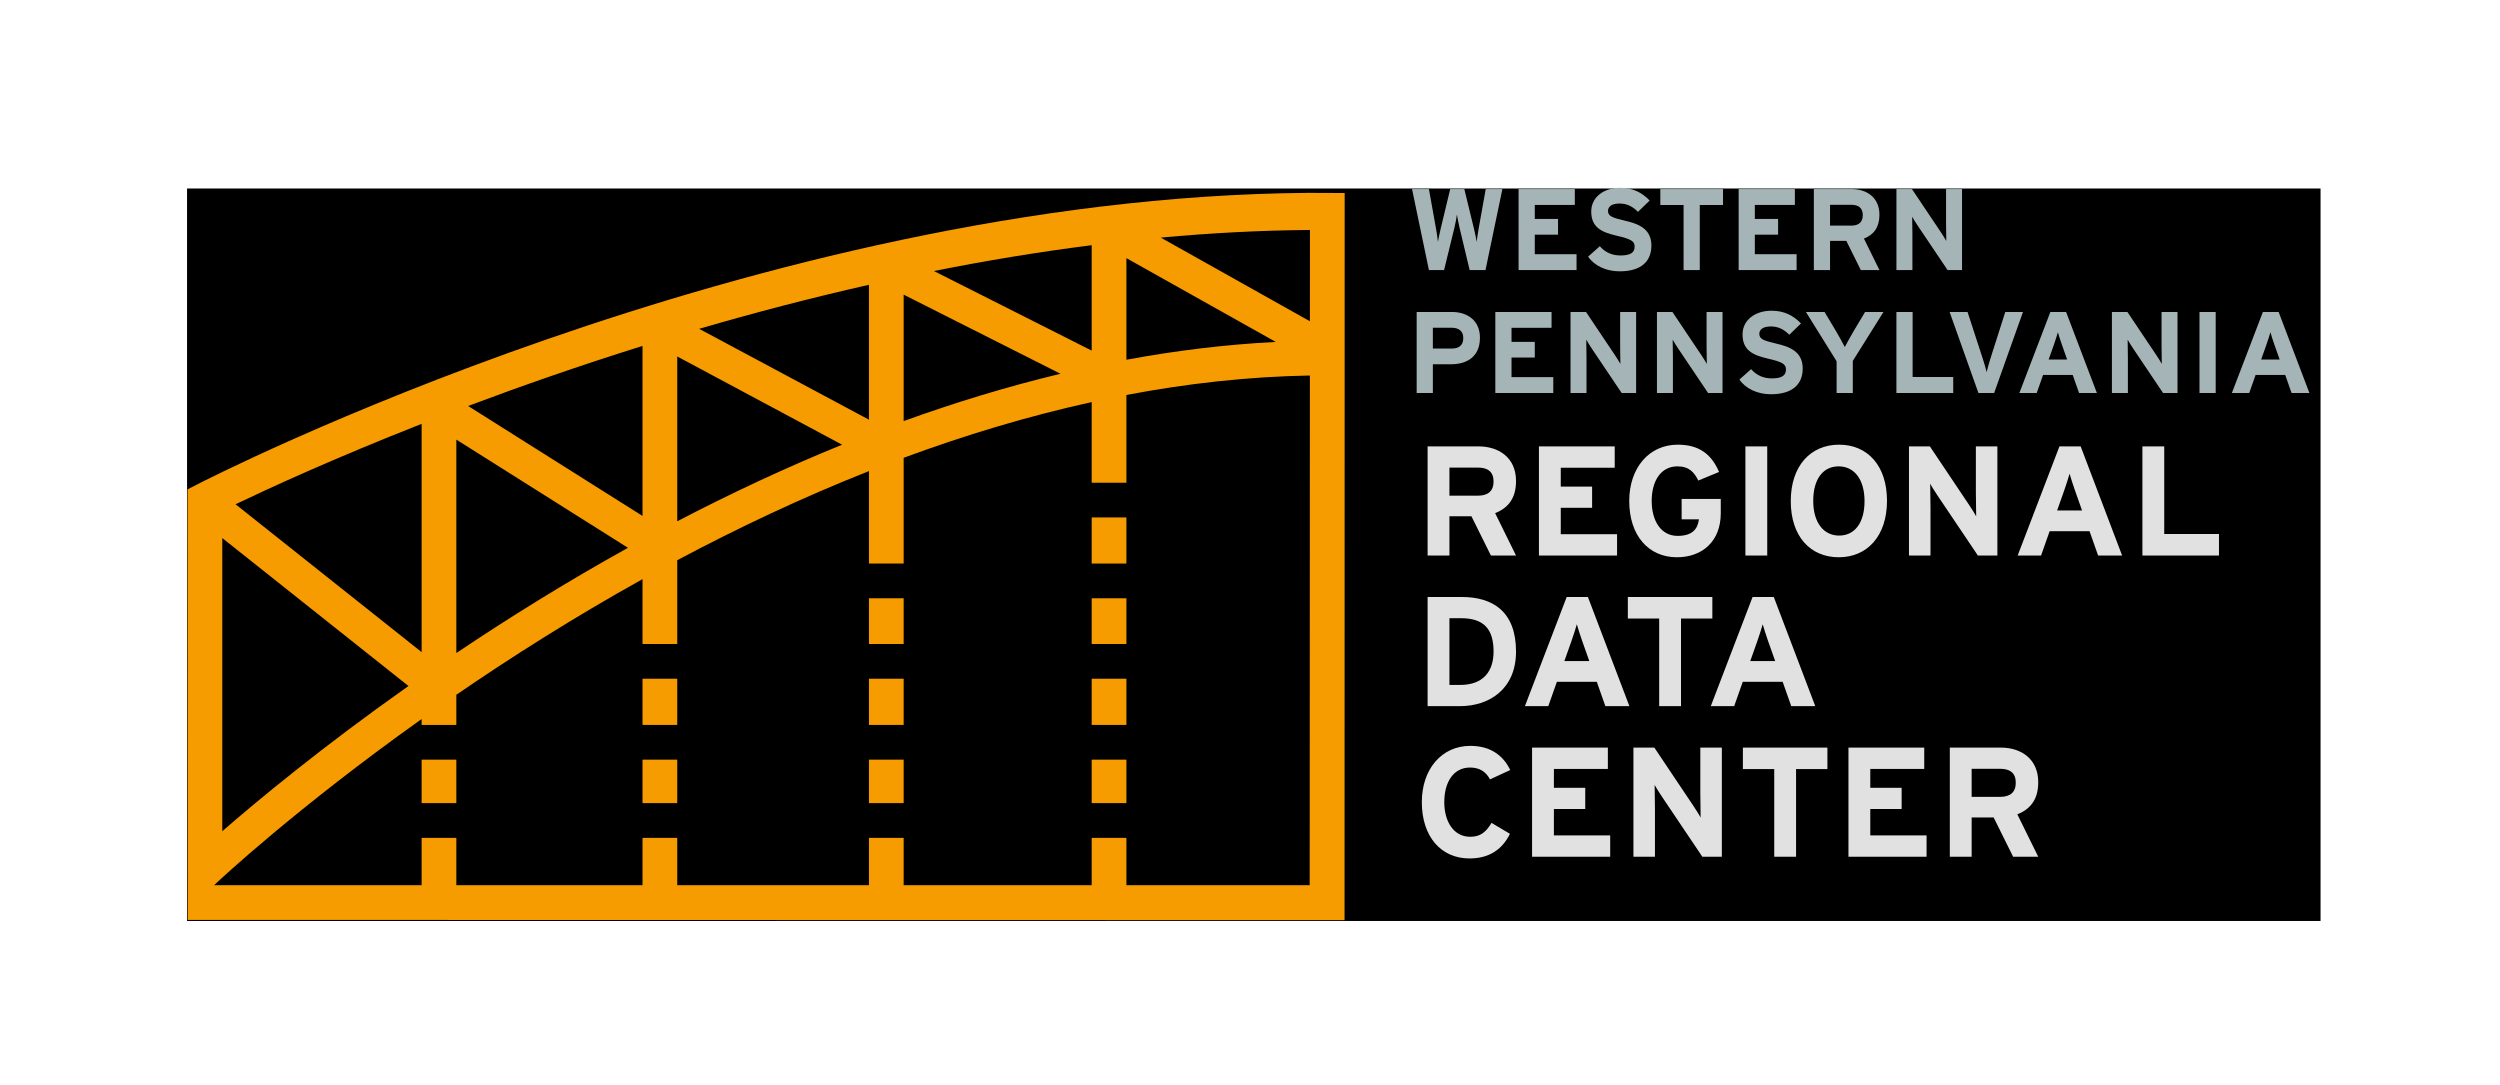
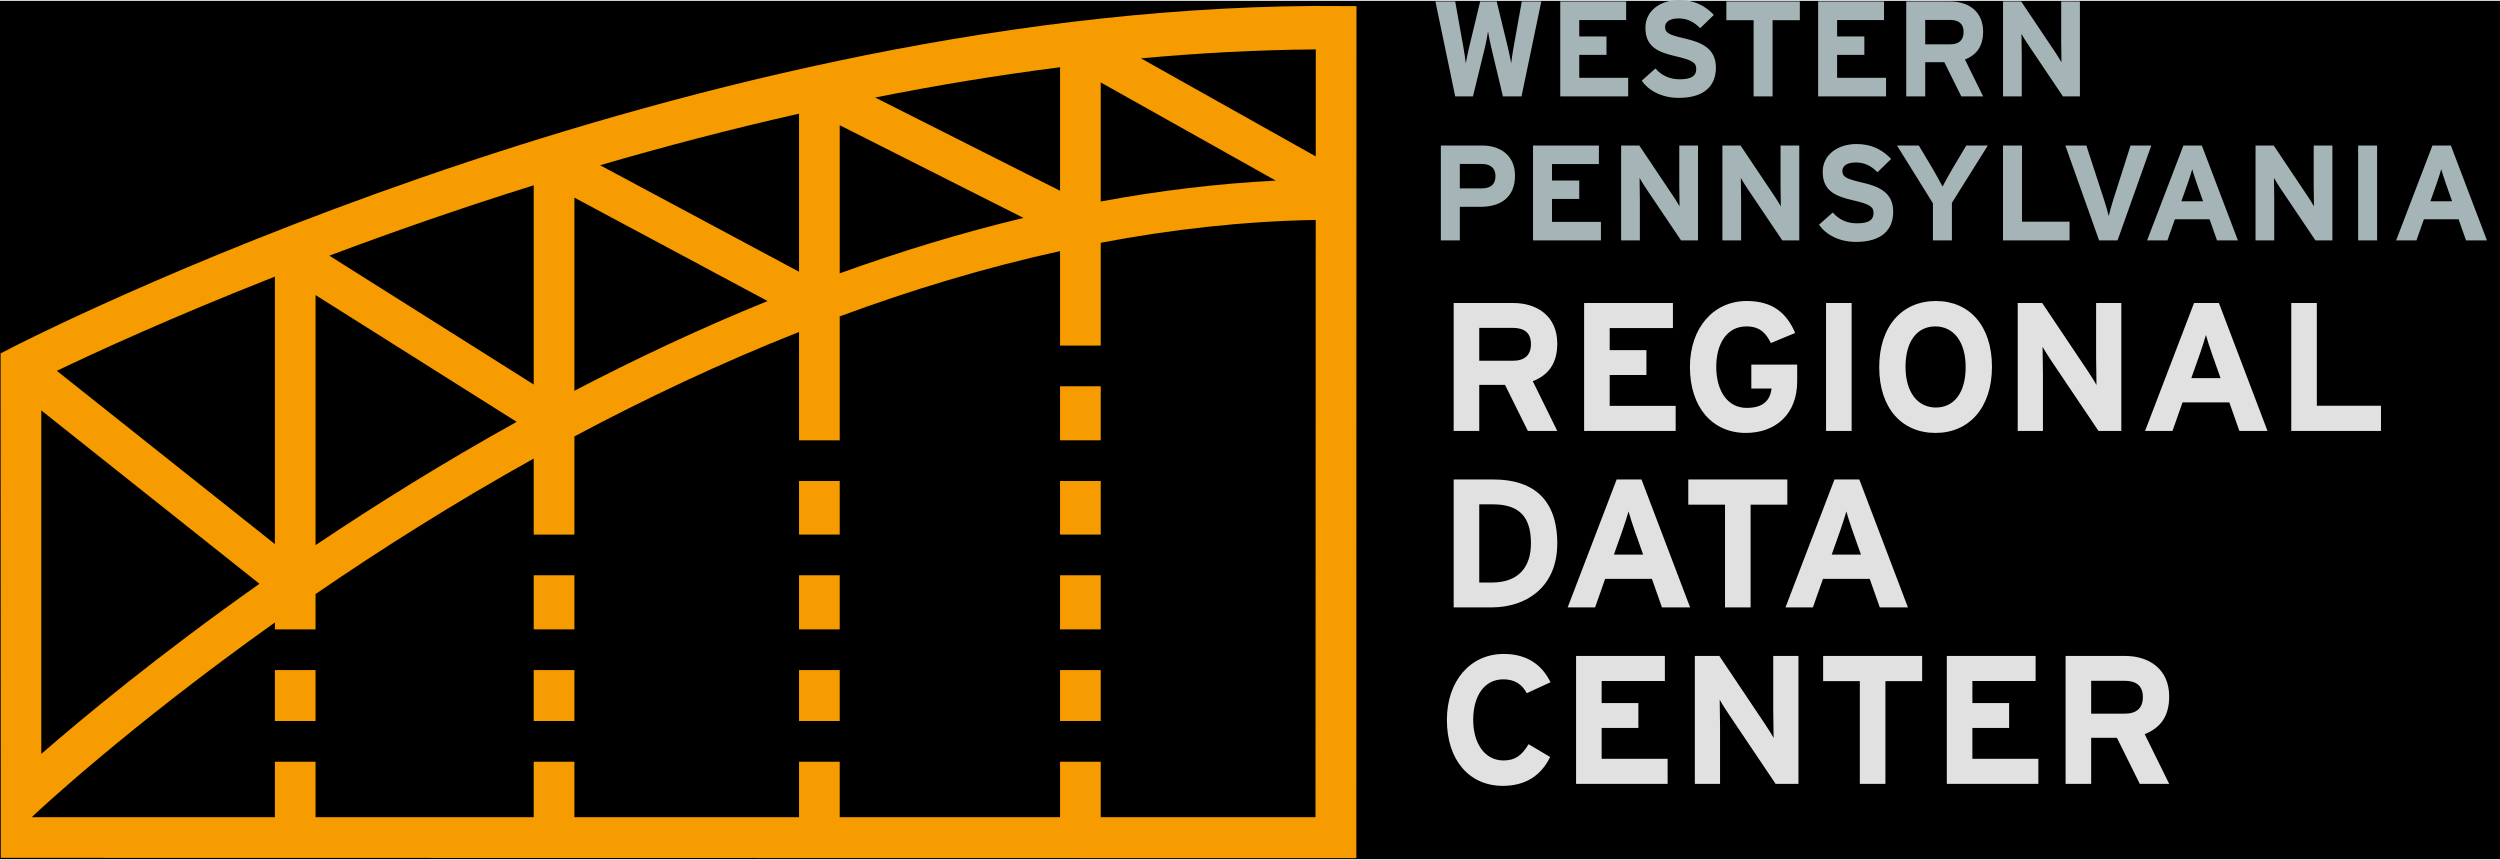
- <svg xmlns="http://www.w3.org/2000/svg" version="1.1" id="svg2" xml:space="preserve" width="288" height="124.893" viewBox="0 0 288 124.893">
+ <svg xmlns="http://www.w3.org/2000/svg" version="1.1" id="svg2" xml:space="preserve" width="245.779" height="84.462" viewBox="0 0 245.779 84.462">
  <defs id="defs6">
    <clipPath clipPathUnits="userSpaceOnUse" id="clipPath22">
      <path d="m 1220,195 h 775.32 V 774.441 H 1220 Z" id="path20" />
    </clipPath>
  </defs>
-   <g id="g10" transform="matrix(1.333333,0,0,-1.333333,0,124.8933)">
+   <g id="g10" transform="matrix(1.333333,0,0,-1.333333,-21.54809,103.2588)">
    <g id="g12" transform="scale(0.1)">
      <path d="M 161.611,140.976 H 2004.954 V 773.837 H 161.611 Z" style="fill:#000000;fill-opacity:1;fill-rule:nonzero;stroke:none;stroke-width:0.759" id="path14" />
      <g id="g16">
        <g id="g18" clip-path="url(#clipPath22)">
          <path d="m 1278.67,644.953 c 0,14.891 -10.89,22.188 -24.09,22.188 H 1224 v -69.969 h 13.99 v 24.789 h 15.39 c 14.5,0 25.29,6.801 25.29,22.992 m -14.39,-0.301 c 0,-6.101 -3.5,-9.101 -10,-9.101 h -16.29 v 18 h 16.09 c 6.2,0 10.2,-2.797 10.2,-8.899 m 77.76,-47.48 v 13.699 h -36.08 v 16.891 h 20.09 v 13.59 h -20.09 v 12.101 h 34.58 v 13.688 h -48.58 v -69.969 z m 71.57,0 v 69.969 h -13.8 v -29.59 c 0,-3.891 0.2,-12.688 0.2,-15.289 -0.9,1.801 -3.2,5.301 -4.89,7.898 l -24.79,36.981 h -13.4 v -69.969 h 13.8 v 30.789 c 0,3.902 -0.2,12.691 -0.2,15.293 0.9,-1.801 3.2,-5.301 4.89,-7.902 l 25.69,-38.18 z m 74.66,0 v 69.969 h -13.79 v -29.59 c 0,-3.891 0.2,-12.688 0.2,-15.289 -0.9,1.801 -3.2,5.301 -4.9,7.898 l -24.79,36.981 h -13.39 v -69.969 h 13.79 v 30.789 c 0,3.902 -0.2,12.691 -0.2,15.293 0.9,-1.801 3.2,-5.301 4.9,-7.902 l 25.69,-38.18 z m 69.27,21.191 c 0,15.2 -12.29,18.989 -23.39,21.59 -11.09,2.598 -14.09,4 -14.09,8.399 0,3.101 2.5,6.3 9.99,6.3 6.4,0 11.4,-2.601 15.9,-7.199 l 10.09,9.789 c -6.6,6.899 -14.59,11 -25.49,11 -13.79,0 -24.99,-7.801 -24.99,-20.488 0,-13.801 9,-17.891 21.89,-20.891 13.2,-3 15.6,-5 15.6,-9.5 0,-5.293 -3.9,-7.59 -12.2,-7.59 -6.69,0 -12.99,2.297 -17.89,7.989 l -10.09,-8.989 c 5.29,-7.8 15.49,-12.703 27.18,-12.703 19.09,0 27.49,9 27.49,22.293 m 69.77,48.778 h -15.89 l -9.9,-16.59 c -2.6,-4.399 -6.3,-11.098 -7.6,-13.699 -1.3,2.601 -5.09,9.5 -7.59,13.699 l -9.9,16.59 h -16.09 l 26.49,-42.578 v -27.391 h 13.99 v 27.691 z m 60.27,-69.969 v 13.801 h -35.08 v 56.168 h -14 v -69.969 z m 60.26,69.969 h -15.29 l -12.9,-40.481 c -1.3,-4.097 -2.6,-8.898 -3.19,-11.5 -0.6,2.5 -2,7.602 -3.3,11.5 l -13.2,40.481 h -15.49 l 24.89,-69.969 h 13.59 z m 63.86,-69.969 -26.59,69.969 h -13.59 l -26.79,-69.969 h 15 l 5.49,15.59 h 25.59 l 5.5,-15.59 z m -25.69,28.891 h -15.99 l 4.5,12.691 c 1.4,4.098 2.8,8.297 3.5,10.898 0.7,-2.601 2.1,-6.8 3.5,-10.898 z m 95.36,-28.891 v 69.969 h -13.79 v -29.59 c 0,-3.891 0.2,-12.688 0.2,-15.289 -0.9,1.801 -3.2,5.301 -4.9,7.898 l -24.79,36.981 h -13.39 v -69.969 h 13.79 v 30.789 c 0,3.902 -0.2,12.691 -0.2,15.293 0.9,-1.801 3.2,-5.301 4.9,-7.902 l 25.69,-38.18 z m 32.98,69.969 h -13.99 v -69.969 h 13.99 z m 80.97,-69.969 -26.59,69.969 h -13.59 l -26.79,-69.969 h 14.99 l 5.5,15.59 h 25.59 l 5.49,-15.59 z m -25.69,28.891 h -15.99 l 4.49,12.691 c 1.4,4.098 2.8,8.297 3.5,10.898 0.7,-2.601 2.1,-6.8 3.5,-10.898 l 4.5,-12.691" style="fill:#a5b5b7;fill-opacity:1;fill-rule:nonzero;stroke:none" id="path24" />
          <path d="m 1298.06,773.344 h -14.39 l -6.1,-34.078 c -0.6,-3.301 -1.4,-8.602 -1.7,-11.5 -0.5,2.898 -1.6,8.097 -2.4,11.5 l -8.29,34.078 h -12.2 l -8.2,-34.078 c -0.8,-3.403 -1.89,-8.602 -2.39,-11.5 -0.3,2.898 -1.1,8.097 -1.7,11.5 l -6.1,34.078 H 1220 l 14.59,-69.969 h 13.09 l 8.8,35.988 c 1,4.09 2,9.391 2.3,11.992 0.4,-2.601 1.4,-7.8 2.4,-11.992 l 8.59,-35.988 h 13.7 z m 64.07,-69.969 v 13.699 h -36.08 v 16.891 h 20.09 v 13.59 h -20.09 v 12.097 h 34.58 v 13.692 h -48.58 v -69.969 z m 64.68,21.188 c 0,15.203 -12.29,18.992 -23.39,21.589 -11.09,2.602 -14.09,4 -14.09,8.403 0,3.097 2.5,6.3 9.99,6.3 6.4,0 11.4,-2.601 15.9,-7.203 l 10.09,9.793 c -6.6,6.899 -14.59,11 -25.49,11 -13.79,0 -24.99,-7.8 -24.99,-20.492 0,-13.789 9,-17.89 21.9,-20.89 13.19,-3 15.59,-5 15.59,-9.5 0,-5.29 -3.9,-7.59 -12.2,-7.59 -6.69,0 -12.99,2.3 -17.89,7.992 l -10.09,-8.992 c 5.29,-7.797 15.49,-12.7 27.18,-12.7 19.1,0 27.49,9 27.49,22.29 m 61.88,34.992 v 13.789 h -54.17 v -13.789 h 20.09 v -56.18 h 13.99 v 56.18 z m 63.57,-56.18 v 13.699 h -36.08 v 16.891 h 20.09 v 13.59 h -20.09 v 12.097 h 34.59 v 13.692 h -48.58 v -69.969 z m 71.57,0 -13.39,27.188 c 8.89,3.5 13.39,10.089 13.39,20.589 0,14.891 -10.89,22.192 -24.09,22.192 h -32.58 v -69.969 h 13.99 v 25.188 h 14.09 l 12.5,-25.188 z m -14.39,47.48 c 0,-6.101 -3.5,-9.101 -10,-9.101 h -18.29 v 18 h 18.29 c 6.2,0 10,-2.602 10,-8.899 m 85.76,-47.48 v 69.969 h -13.8 v -29.59 c 0,-3.891 0.2,-12.691 0.2,-15.289 -0.9,1.801 -3.19,5.301 -4.89,7.898 l -24.79,36.981 h -13.4 v -69.969 h 13.8 v 30.789 c 0,3.899 -0.2,12.691 -0.2,15.289 0.9,-1.801 3.2,-5.301 4.9,-7.898 l 25.68,-38.18 h 12.5" style="fill:#a5b5b7;fill-opacity:1;fill-rule:nonzero;stroke:none" id="path26" />
          <path d="m 1304.85,271.391 c -5.93,12.257 -16.71,20.879 -34.49,20.879 -24.65,0 -41.9,-19.942 -41.9,-48.629 0,-29.782 16.57,-48.641 41.23,-48.641 17.11,0 28.42,7.949 34.89,21.289 l -15.9,9.43 c -4.98,-8.36 -9.97,-11.989 -18.45,-11.989 -14.15,0 -22.37,12.93 -22.37,29.911 0,17.507 8.08,29.91 22.23,29.91 8.49,0 13.88,-3.781 17.25,-10.242 z m 86.36,-74.911 v 18.461 h -48.64 v 22.77 h 27.08 v 18.32 h -27.08 v 16.297 h 46.62 v 18.461 h -65.48 V 196.48 Z m 96.46,0 v 94.309 h -18.59 V 250.91 c 0,-5.25 0.27,-17.109 0.27,-20.609 -1.21,2.418 -4.31,7.14 -6.6,10.64 l -33.41,49.848 h -18.06 V 196.48 h 18.59 v 41.5 c 0,5.25 -0.26,17.11 -0.26,20.61 1.21,-2.418 4.31,-7.141 6.6,-10.641 l 34.62,-51.469 z m 91.21,75.719 v 18.59 h -73.02 v -18.59 h 27.08 V 196.48 h 18.86 v 75.719 z m 85.68,-75.719 v 18.461 h -48.63 v 22.77 h 27.08 v 18.32 h -27.08 v 16.297 h 46.61 v 18.461 h -65.47 V 196.48 Z m 96.47,0 -18.06,36.649 c 12,4.711 18.06,13.609 18.06,27.75 0,20.082 -14.69,29.91 -32.47,29.91 h -43.92 V 196.48 h 18.86 v 33.95 h 19 l 16.84,-33.95 z m -19.4,64 c 0,-8.218 -4.72,-12.261 -13.48,-12.261 h -24.65 v 24.25 h 24.65 c 8.36,0 13.48,-3.508 13.48,-11.989" style="fill:#e1e1e1;fill-opacity:1;fill-rule:nonzero;stroke:none" id="path28" />
          <path d="m 1309.84,373.75 c 0,34.488 -19.94,47.148 -46.88,47.148 h -29.51 v -94.296 h 28.16 c 24.25,0 48.23,14.007 48.23,47.148 m -19.4,0 c 0,-17.238 -9.03,-28.828 -28.83,-28.828 h -9.3 v 57.656 h 9.97 c 19.94,0 28.16,-9.558 28.16,-28.828 m 117.35,-47.148 -35.84,94.296 h -18.32 l -36.11,-94.296 h 20.21 l 7.41,21.007 h 34.49 l 7.41,-21.007 z m -34.63,38.929 h -21.55 l 6.06,17.11 c 1.89,5.531 3.77,11.179 4.72,14.687 0.94,-3.508 2.83,-9.156 4.71,-14.687 z m 106.31,36.778 v 18.589 h -73.02 v -18.589 h 27.08 v -75.707 h 18.86 v 75.707 z m 88.92,-75.707 -35.84,94.296 h -18.32 l -36.11,-94.296 h 20.21 l 7.41,21.007 h 34.49 l 7.41,-21.007 z m -34.63,38.929 h -21.55 l 6.06,17.11 c 1.89,5.531 3.77,11.179 4.72,14.687 0.94,-3.508 2.83,-9.156 4.71,-14.687 l 6.06,-17.11" style="fill:#e1e1e1;fill-opacity:1;fill-rule:nonzero;stroke:none" id="path30" />
          <path d="m 1309.84,456.711 -18.05,36.648 c 11.99,4.711 18.05,13.602 18.05,27.75 0,20.071 -14.69,29.911 -32.47,29.911 h -43.92 v -94.309 h 18.86 v 33.949 h 19 l 16.84,-33.949 z m -19.4,64 c 0,-8.219 -4.72,-12.27 -13.47,-12.27 h -24.66 v 24.258 h 24.66 c 8.35,0 13.47,-3.508 13.47,-11.988 m 106.7,-64 v 18.461 h -48.64 v 22.769 h 27.08 v 18.321 h -27.08 v 16.301 h 46.62 v 18.457 h -65.48 v -94.309 z m 89.6,36.512 v 12.398 h -33.81 v -17.648 h 14.95 c -1.08,-8.223 -5.52,-14.282 -18.46,-14.282 -14.14,0 -22.36,12.789 -22.36,30.168 0,17.524 8.08,29.911 22.23,29.911 10.24,0 14.55,-5.25 18.05,-12.258 l 17.92,7.41 c -6.2,14.551 -16.44,23.578 -35.7,23.578 -24.66,0 -41.9,-19.937 -41.9,-48.641 0,-29.769 16.57,-48.629 41.22,-48.629 21.83,0 37.86,13.743 37.86,37.993 m 40.15,57.797 h -18.86 v -94.309 h 18.86 z M 1630.36,504 c 0,30.449 -16.84,48.5 -41.36,48.5 -24.66,0 -41.77,-18.32 -41.77,-48.77 0,-30.449 16.84,-48.5 41.5,-48.5 24.52,0 41.63,18.321 41.63,48.77 m -19.4,-0.27 c 0,-19.128 -8.76,-29.769 -21.96,-29.769 -13.21,0 -22.37,10.91 -22.37,30.039 0,19.133 8.76,29.77 21.96,29.77 13.21,0 22.37,-10.911 22.37,-30.04 m 114.78,-47.019 v 94.309 h -18.59 v -39.879 c 0,-5.25 0.27,-17.11 0.27,-20.61 -1.21,2.418 -4.31,7.141 -6.6,10.641 l -33.41,49.848 h -18.06 v -94.309 h 18.6 v 41.5 c 0,5.25 -0.27,17.109 -0.27,20.609 1.21,-2.429 4.31,-7.14 6.6,-10.64 l 34.62,-51.469 z m 107.78,0 -35.83,94.309 h -18.33 l -36.1,-94.309 h 20.21 l 7.41,21.019 h 34.49 l 7.41,-21.019 z m -34.62,38.941 h -21.56 l 6.07,17.11 c 1.88,5.519 3.77,11.179 4.71,14.679 0.94,-3.5 2.83,-9.16 4.72,-14.679 z m 118.29,-38.941 v 18.59 h -47.29 v 75.719 h -18.86 v -94.309 h 66.15" style="fill:#e1e1e1;fill-opacity:1;fill-rule:nonzero;stroke:none" id="path32" />
        </g>
      </g>
      <path d="m 750.766,380.281 h 30 v 39.508 h -30 z" style="fill:#f69b00;fill-opacity:1;fill-rule:nonzero;stroke:none" id="path34" />
      <path d="m 555.137,310.371 h 30 v 39.91 h -30 z" style="fill:#f69b00;fill-opacity:1;fill-rule:nonzero;stroke:none" id="path36" />
      <path d="m 555.137,242.805 h 30 v 37.566 h -30 z" style="fill:#f69b00;fill-opacity:1;fill-rule:nonzero;stroke:none" id="path38" />
      <path d="m 1131.76,659.125 -128.85,72.285 c 42.73,3.942 85.82,6.262 128.88,6.598 z m -0.19,-487.23 H 973.219 v 40.91 h -30 v -40.91 H 780.766 v 40.91 h -30 v -40.91 H 585.137 v 40.91 h -30 v -40.91 H 394.285 v 40.91 h -30 v -40.91 H 185.023 l 2.36,2.238 c 1.738,1.648 68.336,64.09 176.902,141.328 v -5.09 h 30 v 26.055 c 47.457,32.562 101.559,66.894 160.852,99.902 v -56.047 h 30 v 72.387 c 51.992,27.691 107.519,54.012 165.629,77.012 v -79.891 h 30 v 91.371 c 52.472,19.406 106.855,35.91 162.453,48.133 v -69.66 h 30 v 75.805 c 52.091,9.906 105.081,15.875 158.521,16.828 z M 192.055,471.809 352.914,343.988 C 278.152,291.23 222.246,244.805 192.055,218.555 Z m 172.23,98.675 V 373.27 L 203.516,501.016 c 27.933,13.394 84.351,39.41 160.769,69.468 z m 30,-13.613 148.278,-93.473 C 488.594,433.441 438.785,402.375 394.285,372.48 Z m 160.852,80.945 V 490.934 L 404.449,585.93 c 45.168,16.984 95.864,34.746 150.688,51.886 z m 30,-9.105 142.445,-76.238 c -49.613,-20.164 -97.285,-42.61 -142.445,-66.16 z m 165.629,61.918 V 574.094 l -146.7,78.508 c 46.653,13.609 95.813,26.539 146.7,38.027 z m 30,-8.512 L 916.27,613.77 C 870.066,602.68 824.766,588.801 780.766,572.895 Z m 162.453,42.738 v -91.082 l -136.34,68.77 c 44.516,8.848 90.133,16.445 136.34,22.312 z m 30,-11.187 129.051,-72.398 c -43.43,-2.2 -86.58,-7.516 -129.051,-15.379 z m 156.661,56.391 C 652.246,766.375 175.012,520.559 170.191,518.07 l -8.136,-4.183 0.133,-371.992 999.512,-0.204 0.1,628.25 -31.92,0.118" style="fill:#f69b00;fill-opacity:1;fill-rule:nonzero;stroke:none" id="path40" />
      <path d="m 943.219,242.805 h 30 v 37.566 h -30 z" style="fill:#f69b00;fill-opacity:1;fill-rule:nonzero;stroke:none" id="path42" />
      <path d="m 750.766,242.805 h 30 v 37.566 h -30 z" style="fill:#f69b00;fill-opacity:1;fill-rule:nonzero;stroke:none" id="path44" />
      <path d="m 364.285,242.805 h 30 v 37.566 h -30 z" style="fill:#f69b00;fill-opacity:1;fill-rule:nonzero;stroke:none" id="path46" />
      <path d="m 750.766,310.371 h 30 v 39.91 h -30 z" style="fill:#f69b00;fill-opacity:1;fill-rule:nonzero;stroke:none" id="path48" />
      <path d="m 943.219,310.371 h 30 v 39.91 h -30 z" style="fill:#f69b00;fill-opacity:1;fill-rule:nonzero;stroke:none" id="path50" />
      <path d="m 943.219,380.281 h 30 v 39.508 h -30 z" style="fill:#f69b00;fill-opacity:1;fill-rule:nonzero;stroke:none" id="path52" />
      <path d="m 943.219,449.789 h 30 v 39.844 h -30 z" style="fill:#f69b00;fill-opacity:1;fill-rule:nonzero;stroke:none" id="path54" />
    </g>
  </g>
</svg>
